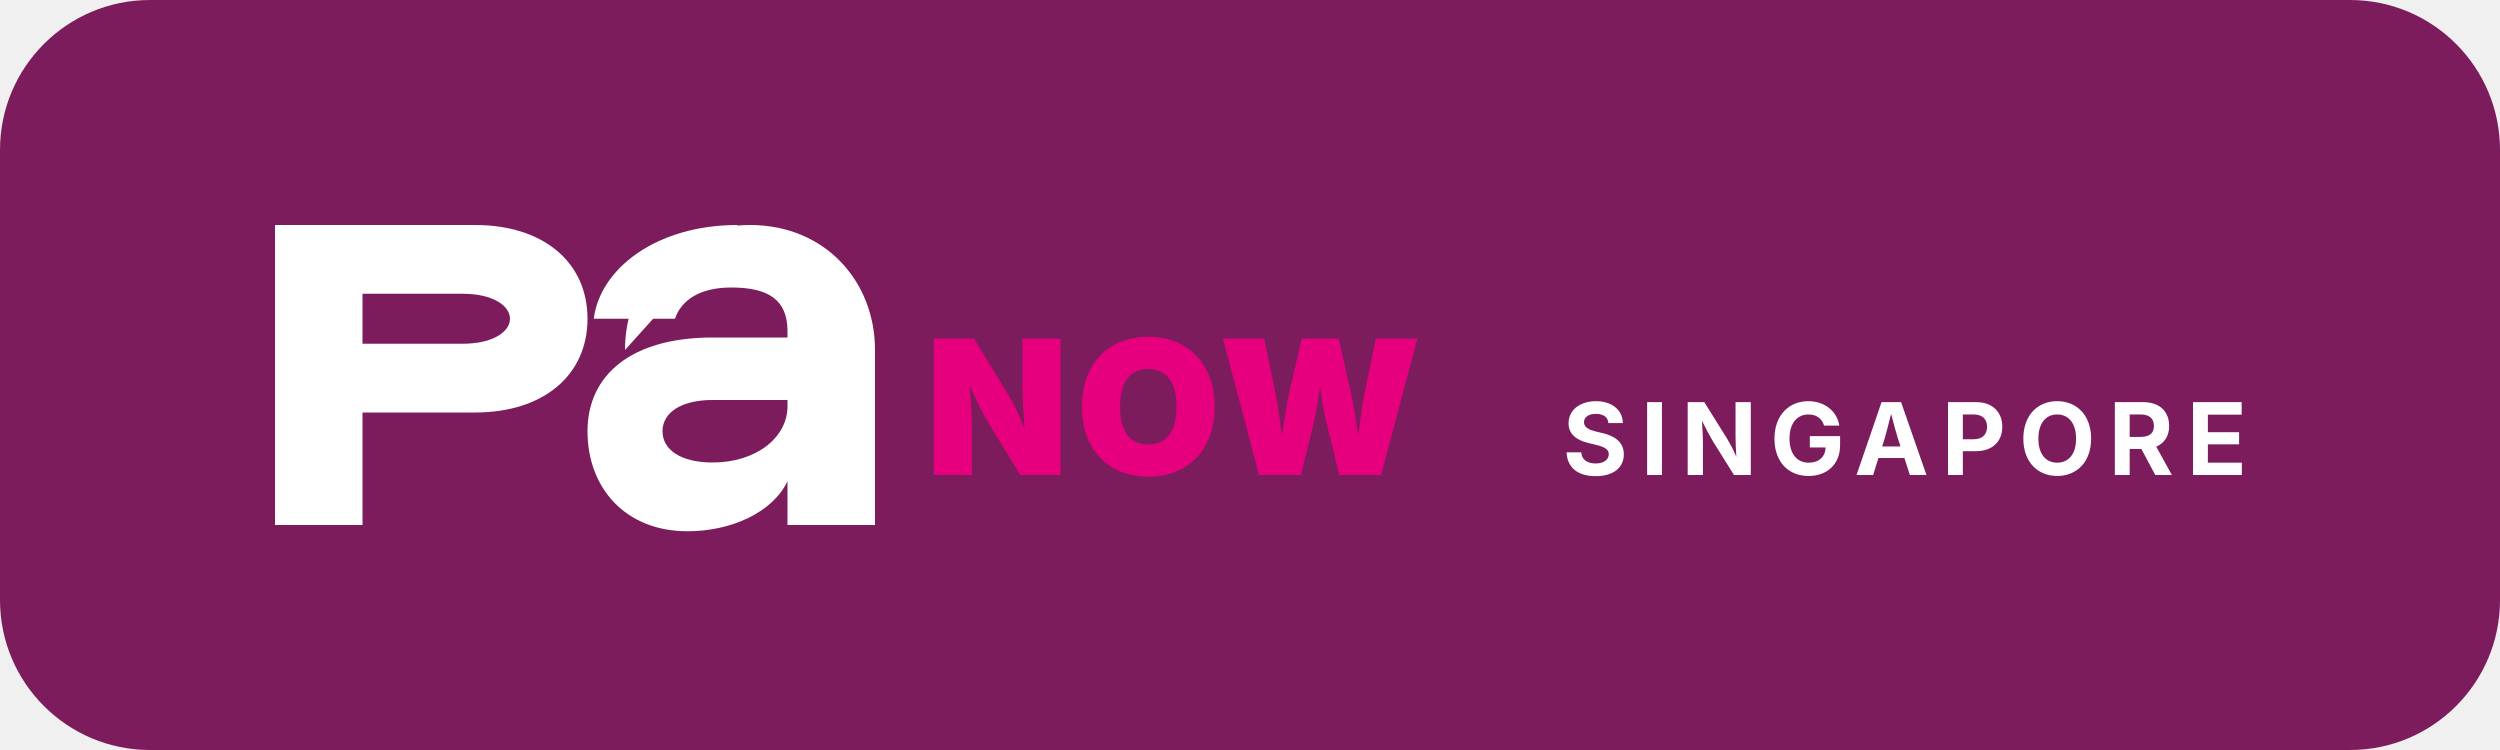
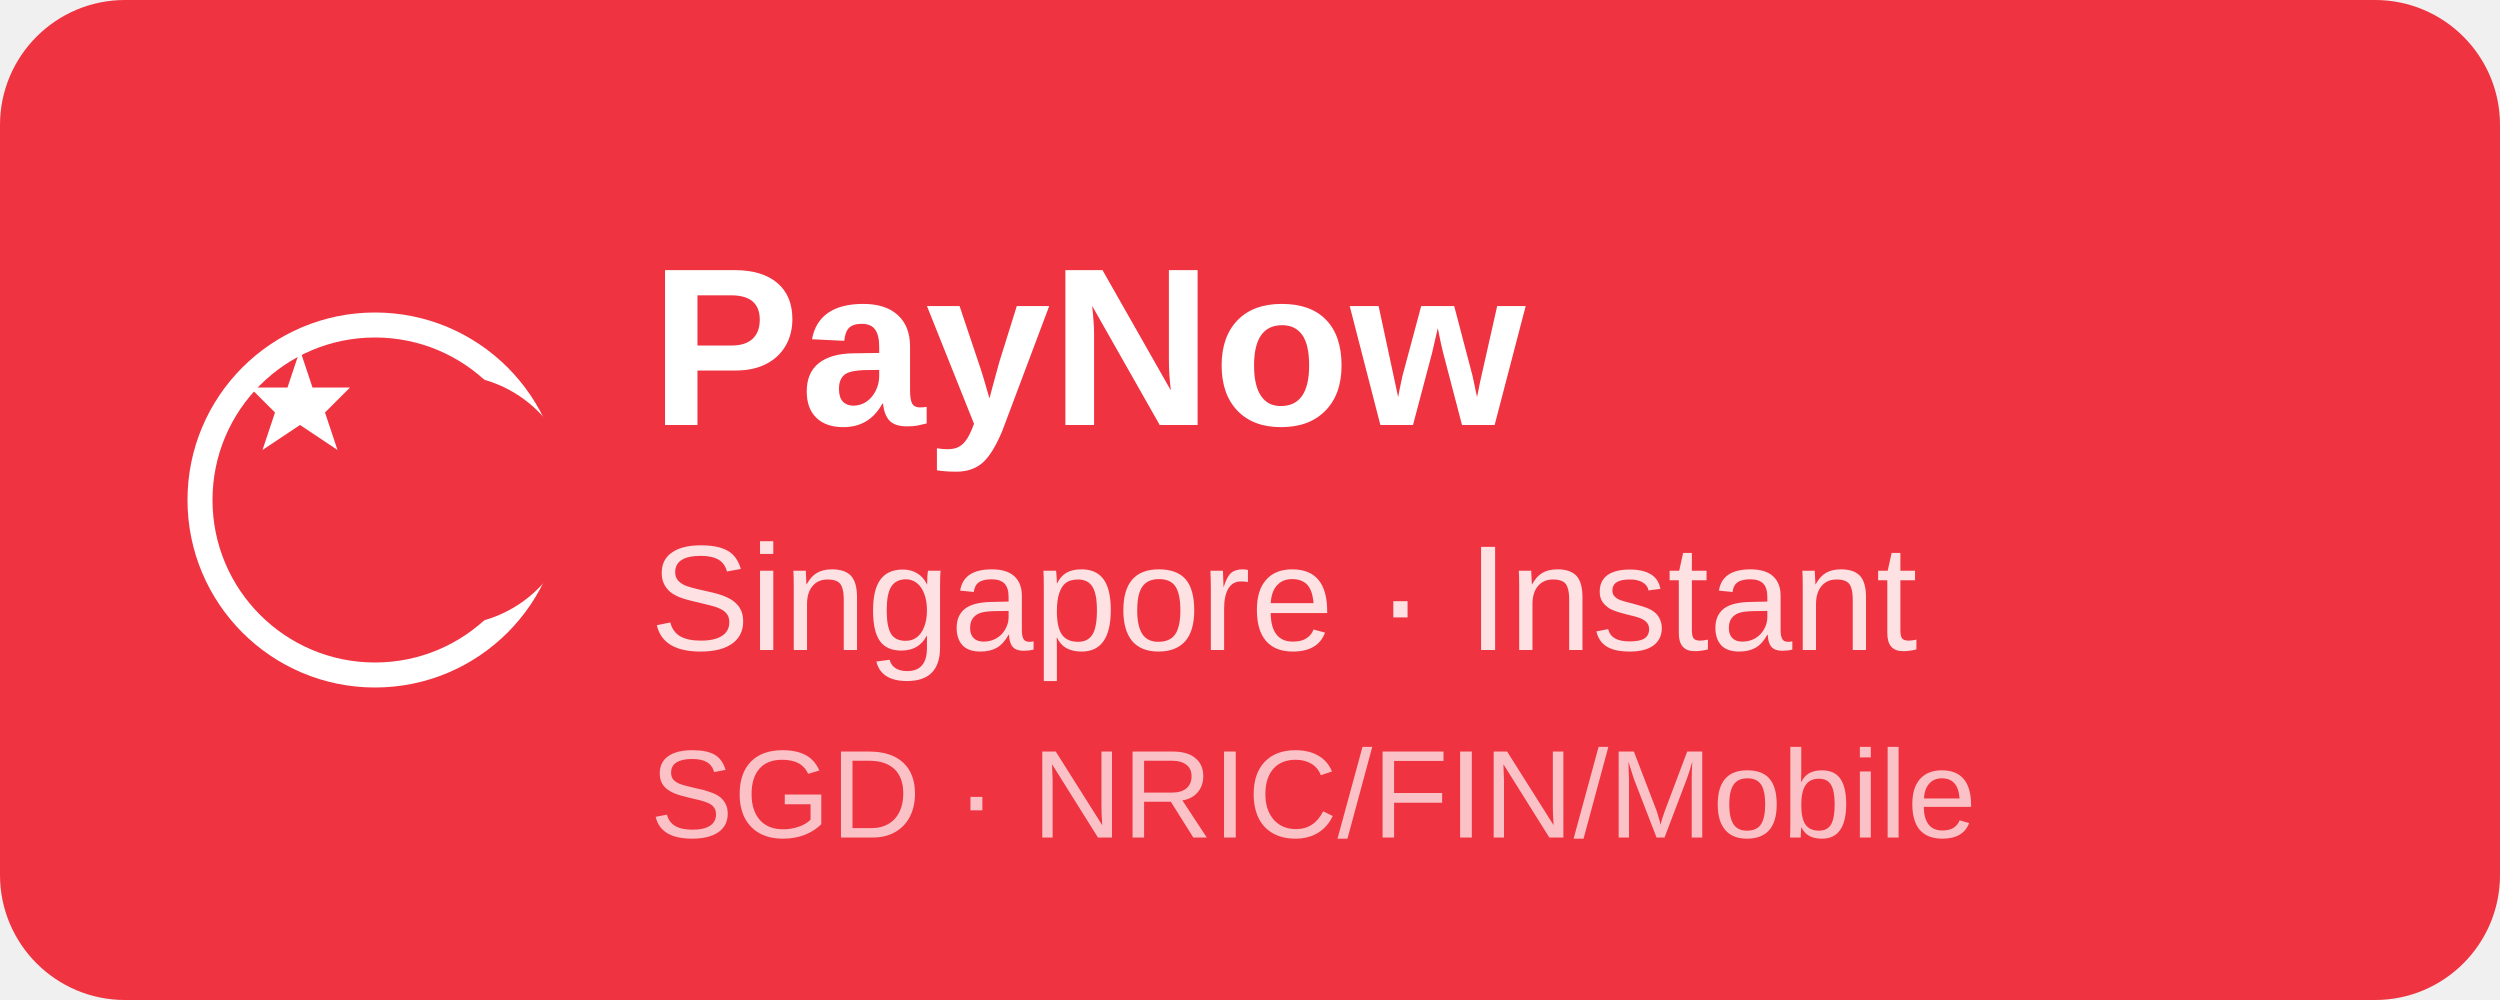
- <svg xmlns="http://www.w3.org/2000/svg" viewBox="0 0 200 60" fill="none">
-   <rect width="200" height="60" rx="12" fill="#7C1C5C" />
-   <path d="M22 18H38C43.5 18 47 21 47 25.5C47 30 43.5 33 38 33H29V42H22V18ZM29 27.5H37C39.5 27.5 40.8 26.5 40.8 25.5C40.8 24.5 39.5 23.5 37 23.5H29V27.5Z" fill="#FFFFFF" />
-   <path d="M50 28C50 22.5 54 18 60 18C66 18 70 22.5 70 28V42H63V38.5C61.8 41 58.5 42.5 55 42.5C50 42.5 47 39 47 34.5C47 30 50.5 27 57 27H63V26.5C63 24 61.5 23 58.5 23C56 23 54.5 24 54 25.5H47.5C48 21.5 52.5 18 59 18ZM63 32H57C54.5 32 53 33 53 34.5C53 36 54.5 37 57 37C60.5 37 63 35 63 32.5V32Z" fill="#FFFFFF" />
-   <text x="74" y="38" font-family="system-ui, -apple-system, sans-serif" font-size="15" font-weight="900" fill="#E6007E" letter-spacing="0.5">NOW</text>
-   <text x="125" y="38" font-family="system-ui, -apple-system, sans-serif" font-size="8" font-weight="700" fill="#FFFFFF" letter-spacing="1">SINGAPORE</text>
+ <svg xmlns="http://www.w3.org/2000/svg" viewBox="0 0 200 80" fill="none">
+   <rect width="200" height="80" rx="10" fill="#EF3340" />
+   <path d="M24 40 A14 14 0 1 1 24 40.01 Z" fill="none" />
+   <circle cx="30" cy="40" r="14" fill="none" stroke="#FFFFFF" stroke-width="2" />
+   <circle cx="36" cy="40" r="10" fill="#EF3340" />
+   <polygon points="24,28 25,31 28,31 26,33 27,36 24,34 21,36 22,33 20,31 23,31" fill="#FFFFFF" />
+   <text x="52" y="34" font-family="-apple-system, BlinkMacSystemFont, 'Helvetica Neue', Arial, sans-serif" font-weight="800" font-size="18" fill="#FFFFFF">PayNow</text>
+   <text x="52" y="52" font-family="-apple-system, BlinkMacSystemFont, 'Helvetica Neue', Arial, sans-serif" font-weight="500" font-size="12" fill="rgba(255,255,255,0.85)">Singapore · Instant</text>
+   <text x="52" y="67" font-family="-apple-system, BlinkMacSystemFont, 'Helvetica Neue', Arial, sans-serif" font-weight="400" font-size="10" fill="rgba(255,255,255,0.7)">SGD · NRIC/FIN/Mobile</text>
</svg>
